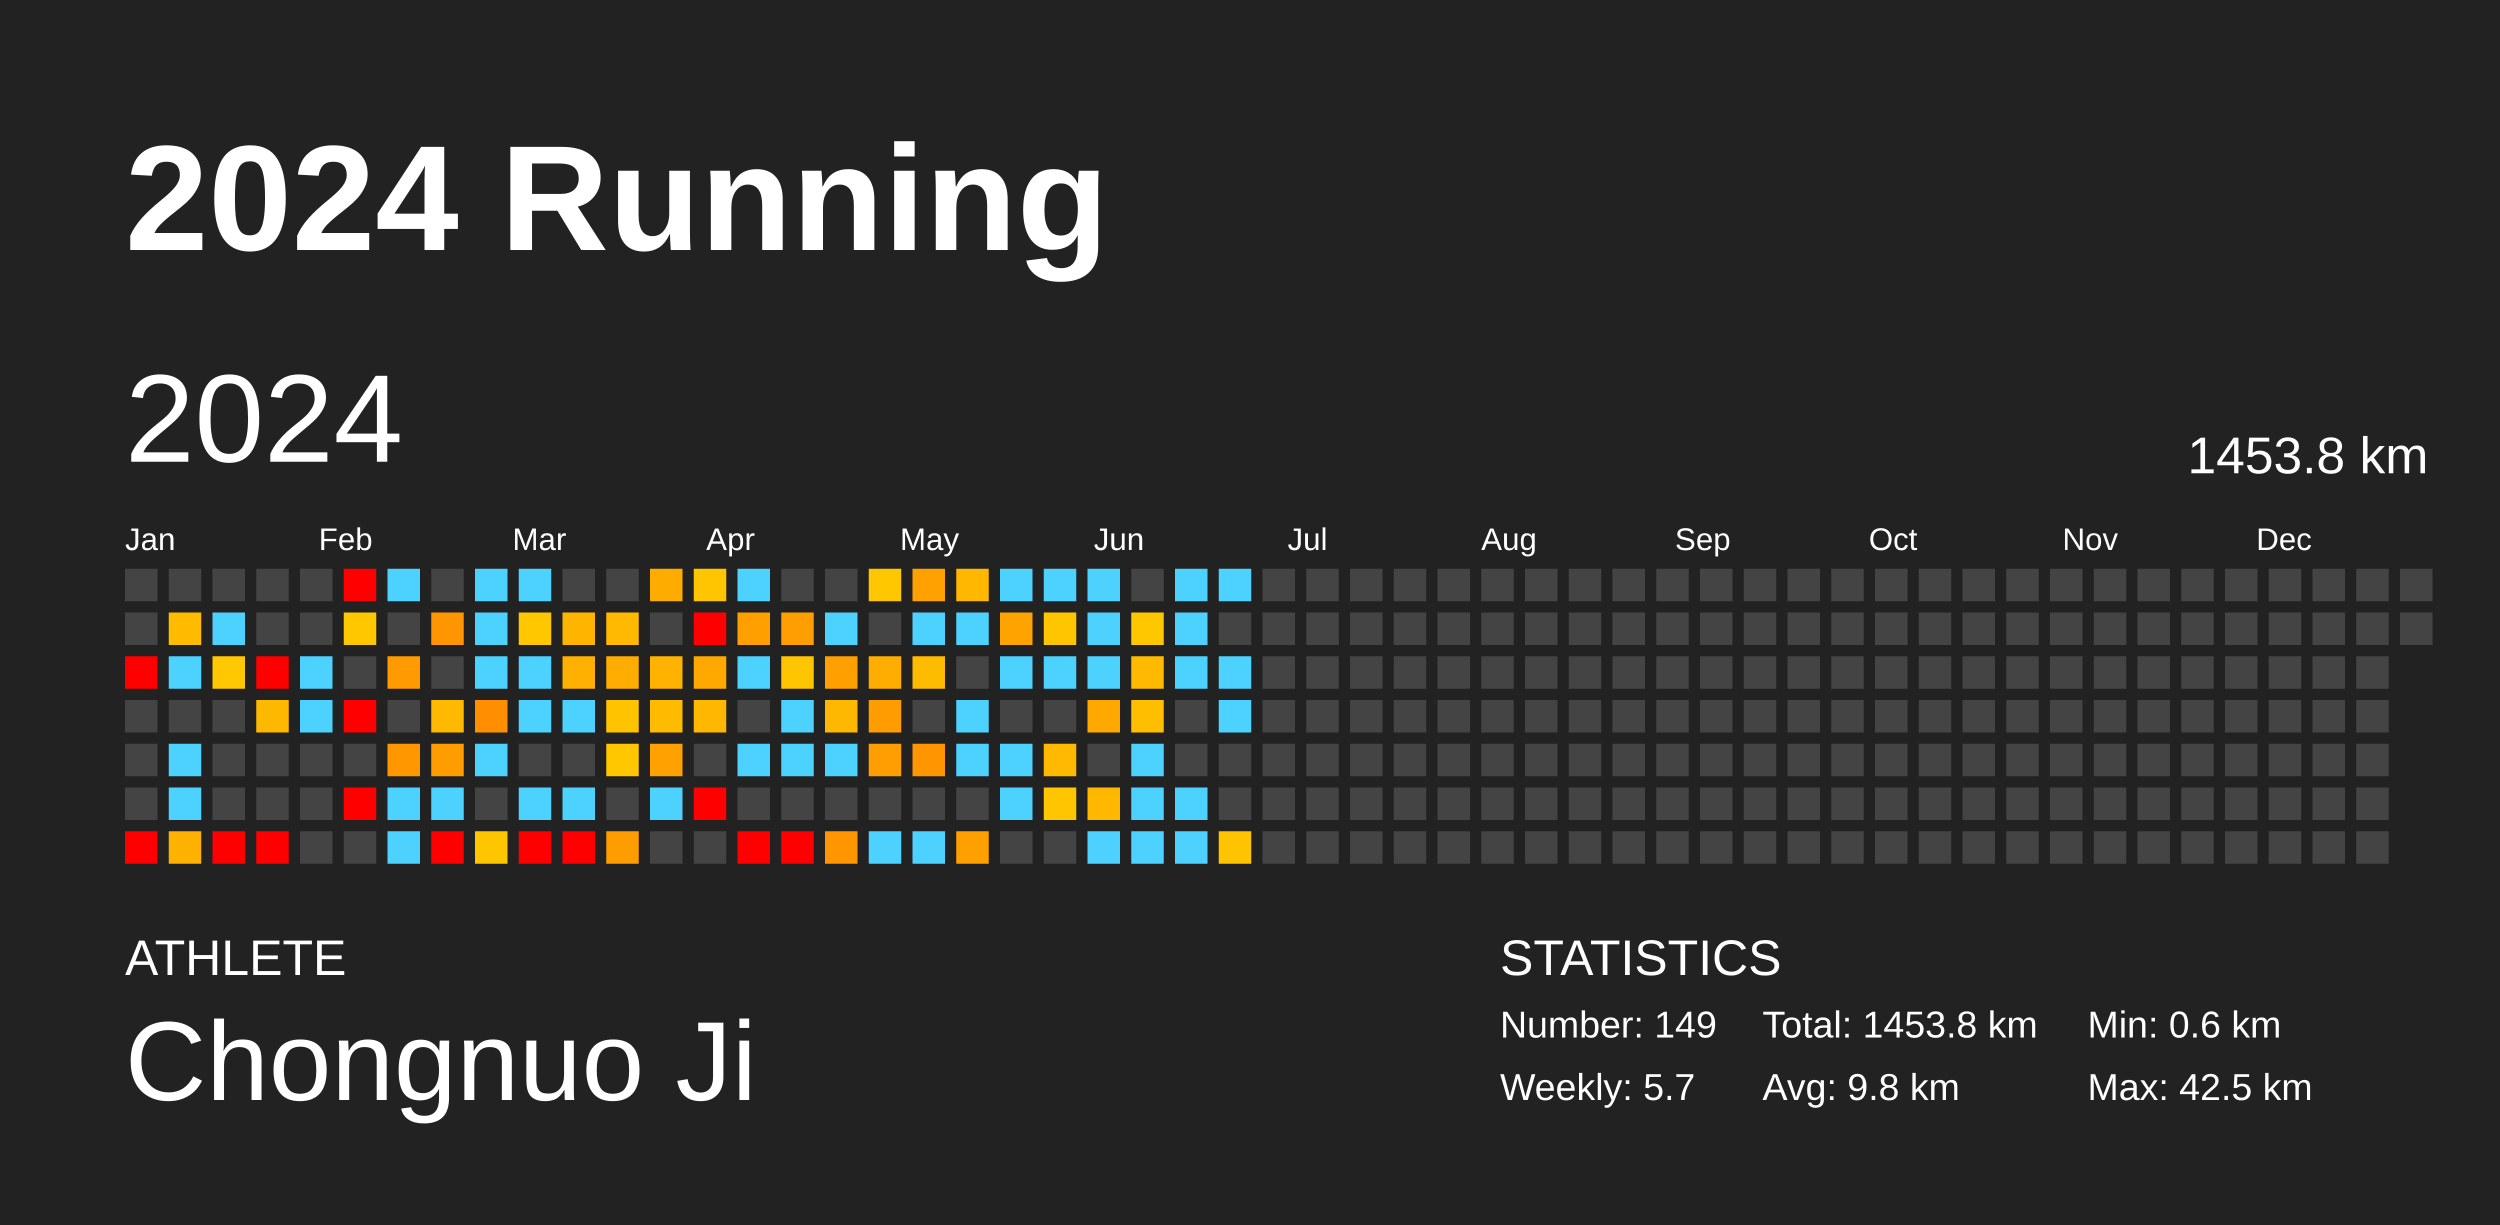
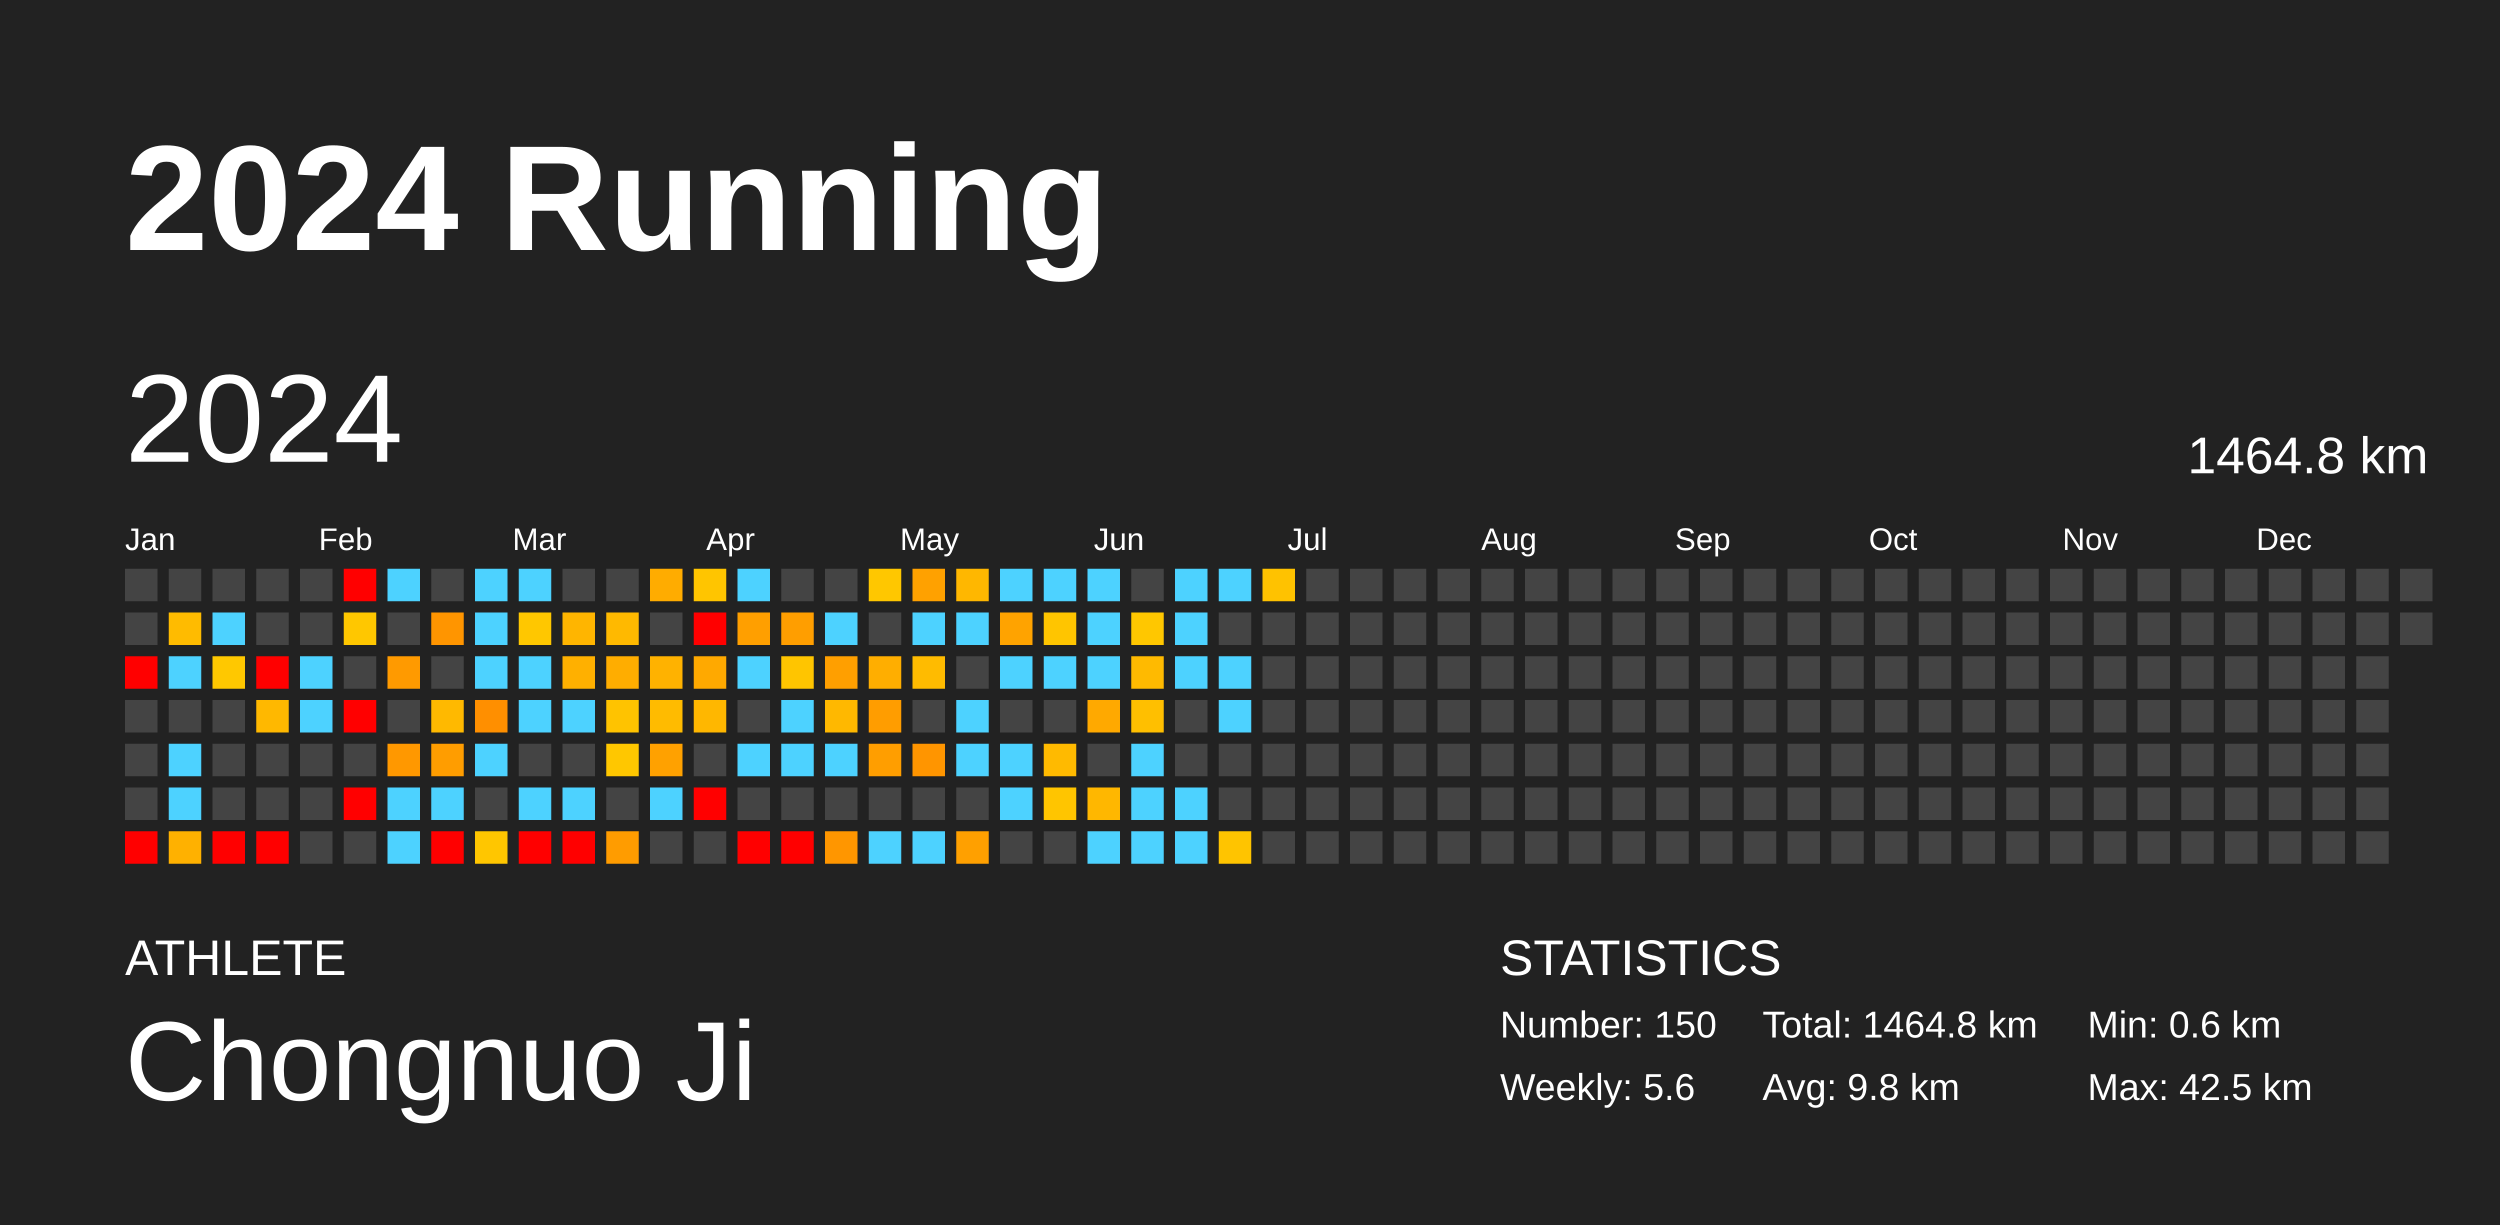
<svg xmlns="http://www.w3.org/2000/svg" baseProfile="full" height="98mm" version="1.1" viewBox="0,0,200,98" width="200mm">
  <defs />
  <rect fill="#222222" height="98" width="200" x="0" y="0" />
  <text fill="#FFFFFF" style="font-size:12px; font-family:Arial; font-weight:bold;" x="10" y="20">2024 Running</text>
  <text fill="#FFFFFF" style="font-size:4px; font-family:Arial" x="10" y="78">ATHLETE</text>
  <text fill="#FFFFFF" style="font-size:9px; font-family:Arial" x="10" y="88">Chongnuo Ji</text>
  <text fill="#FFFFFF" style="font-size:4px; font-family:Arial" x="120" y="78">STATISTICS</text>
-   <text fill="#FFFFFF" style="font-size:3px; font-family:Arial" x="120" y="83">Number: 149</text>
-   <text fill="#FFFFFF" style="font-size:3px; font-family:Arial" x="120" y="88">Weekly: 5.7</text>
-   <text fill="#FFFFFF" style="font-size:3px; font-family:Arial" x="141" y="83">Total: 1453.8 km</text>
+   <text fill="#FFFFFF" style="font-size:3px; font-family:Arial" x="120" y="83">Number: 150</text>
+   <text fill="#FFFFFF" style="font-size:3px; font-family:Arial" x="120" y="88">Weekly: 5.6</text>
+   <text fill="#FFFFFF" style="font-size:3px; font-family:Arial" x="141" y="83">Total: 1464.8 km</text>
  <text fill="#FFFFFF" style="font-size:3px; font-family:Arial" x="141" y="88">Avg: 9.8 km</text>
  <text fill="#FFFFFF" style="font-size:3px; font-family:Arial" x="167" y="83">Min: 0.6 km</text>
  <text fill="#FFFFFF" style="font-size:3px; font-family:Arial" x="167" y="88">Max: 42.5 km</text>
  <text dominant-baseline="hanging" fill="#FFFFFF" style="font-size:10.0px; font-family:Arial;" x="10" y="30">2024</text>
-   <text dominant-baseline="hanging" fill="#FFFFFF" style="font-size:4.125px; font-family:Arial;" x="175" y="35">1453.8 km</text>
+   <text dominant-baseline="hanging" fill="#FFFFFF" style="font-size:4.125px; font-family:Arial;" x="175" y="35">1464.8 km</text>
  <text fill="#FFFFFF" style="font-size:2.5px; font-family:Arial" x="10.0" y="44">Jan</text>
  <text fill="#FFFFFF" style="font-size:2.5px; font-family:Arial" x="25.5" y="44">Feb</text>
  <text fill="#FFFFFF" style="font-size:2.5px; font-family:Arial" x="41.0" y="44">Mar</text>
  <text fill="#FFFFFF" style="font-size:2.5px; font-family:Arial" x="56.5" y="44">Apr</text>
  <text fill="#FFFFFF" style="font-size:2.5px; font-family:Arial" x="72.0" y="44">May</text>
  <text fill="#FFFFFF" style="font-size:2.5px; font-family:Arial" x="87.5" y="44">Jun</text>
  <text fill="#FFFFFF" style="font-size:2.5px; font-family:Arial" x="103.0" y="44">Jul</text>
  <text fill="#FFFFFF" style="font-size:2.5px; font-family:Arial" x="118.5" y="44">Aug</text>
  <text fill="#FFFFFF" style="font-size:2.5px; font-family:Arial" x="134.0" y="44">Sep</text>
  <text fill="#FFFFFF" style="font-size:2.5px; font-family:Arial" x="149.5" y="44">Oct</text>
  <text fill="#FFFFFF" style="font-size:2.5px; font-family:Arial" x="165.0" y="44">Nov</text>
  <text fill="#FFFFFF" style="font-size:2.5px; font-family:Arial" x="180.5" y="44">Dec</text>
  <rect fill="#444444" height="2.6" width="2.6" x="10.0" y="45.5" />
  <rect fill="#444444" height="2.6" width="2.6" x="10.0" y="49.0" />
  <rect fill="red" height="2.6" width="2.6" x="10.0" y="52.5" />
  <rect fill="#444444" height="2.6" width="2.6" x="10.0" y="56.0" />
  <rect fill="#444444" height="2.6" width="2.6" x="10.0" y="59.5" />
  <rect fill="#444444" height="2.6" width="2.6" x="10.0" y="63.0" />
  <rect fill="red" height="2.6" width="2.6" x="10.0" y="66.5" />
  <rect fill="#444444" height="2.6" width="2.6" x="13.5" y="45.5" />
  <rect fill="#ffbb00" height="2.6" width="2.6" x="13.5" y="49.0" />
  <rect fill="#4dd2ff" height="2.6" width="2.6" x="13.5" y="52.5" />
  <rect fill="#444444" height="2.6" width="2.6" x="13.5" y="56.0" />
  <rect fill="#4dd2ff" height="2.6" width="2.6" x="13.5" y="59.5" />
  <rect fill="#4dd2ff" height="2.6" width="2.6" x="13.5" y="63.0" />
  <rect fill="#ffb100" height="2.6" width="2.6" x="13.5" y="66.5" />
  <rect fill="#444444" height="2.6" width="2.6" x="17.0" y="45.5" />
  <rect fill="#4dd2ff" height="2.6" width="2.6" x="17.0" y="49.0" />
  <rect fill="#ffc800" height="2.6" width="2.6" x="17.0" y="52.5" />
  <rect fill="#444444" height="2.6" width="2.6" x="17.0" y="56.0" />
  <rect fill="#444444" height="2.6" width="2.6" x="17.0" y="59.5" />
  <rect fill="#444444" height="2.6" width="2.6" x="17.0" y="63.0" />
  <rect fill="red" height="2.6" width="2.6" x="17.0" y="66.5" />
  <rect fill="#444444" height="2.6" width="2.6" x="20.5" y="45.5" />
  <rect fill="#444444" height="2.6" width="2.6" x="20.5" y="49.0" />
  <rect fill="red" height="2.6" width="2.6" x="20.5" y="52.5" />
  <rect fill="#ffb800" height="2.6" width="2.6" x="20.5" y="56.0" />
  <rect fill="#444444" height="2.6" width="2.6" x="20.5" y="59.5" />
  <rect fill="#444444" height="2.6" width="2.6" x="20.5" y="63.0" />
  <rect fill="red" height="2.6" width="2.6" x="20.5" y="66.5" />
  <rect fill="#444444" height="2.6" width="2.6" x="24.0" y="45.5" />
  <rect fill="#444444" height="2.6" width="2.6" x="24.0" y="49.0" />
  <rect fill="#4dd2ff" height="2.6" width="2.6" x="24.0" y="52.5" />
  <rect fill="#4dd2ff" height="2.6" width="2.6" x="24.0" y="56.0" />
  <rect fill="#444444" height="2.6" width="2.6" x="24.0" y="59.5" />
  <rect fill="#444444" height="2.6" width="2.6" x="24.0" y="63.0" />
  <rect fill="#444444" height="2.6" width="2.6" x="24.0" y="66.5" />
  <rect fill="red" height="2.6" width="2.6" x="27.5" y="45.5" />
  <rect fill="#ffc700" height="2.6" width="2.6" x="27.5" y="49.0" />
  <rect fill="#444444" height="2.6" width="2.6" x="27.5" y="52.5" />
  <rect fill="red" height="2.6" width="2.6" x="27.5" y="56.0" />
  <rect fill="#444444" height="2.6" width="2.6" x="27.5" y="59.5" />
  <rect fill="red" height="2.6" width="2.6" x="27.5" y="63.0" />
  <rect fill="#444444" height="2.6" width="2.6" x="27.5" y="66.5" />
  <rect fill="#4dd2ff" height="2.6" width="2.6" x="31.0" y="45.5" />
  <rect fill="#444444" height="2.6" width="2.6" x="31.0" y="49.0" />
  <rect fill="#ff9a00" height="2.6" width="2.6" x="31.0" y="52.5" />
  <rect fill="#444444" height="2.6" width="2.6" x="31.0" y="56.0" />
  <rect fill="#ff9800" height="2.6" width="2.6" x="31.0" y="59.5" />
  <rect fill="#4dd2ff" height="2.6" width="2.6" x="31.0" y="63.0" />
  <rect fill="#4dd2ff" height="2.6" width="2.6" x="31.0" y="66.5" />
  <rect fill="#444444" height="2.6" width="2.6" x="34.5" y="45.5" />
  <rect fill="#ff9500" height="2.6" width="2.6" x="34.5" y="49.0" />
  <rect fill="#444444" height="2.6" width="2.6" x="34.5" y="52.5" />
  <rect fill="#ffb900" height="2.6" width="2.6" x="34.5" y="56.0" />
  <rect fill="#ff9d00" height="2.6" width="2.6" x="34.5" y="59.5" />
  <rect fill="#4dd2ff" height="2.6" width="2.6" x="34.5" y="63.0" />
  <rect fill="red" height="2.6" width="2.6" x="34.5" y="66.5" />
  <rect fill="#4dd2ff" height="2.6" width="2.6" x="38.0" y="45.5" />
  <rect fill="#4dd2ff" height="2.6" width="2.6" x="38.0" y="49.0" />
  <rect fill="#4dd2ff" height="2.6" width="2.6" x="38.0" y="52.5" />
  <rect fill="#ff8f00" height="2.6" width="2.6" x="38.0" y="56.0" />
  <rect fill="#4dd2ff" height="2.6" width="2.6" x="38.0" y="59.5" />
  <rect fill="#444444" height="2.6" width="2.6" x="38.0" y="63.0" />
  <rect fill="#ffc600" height="2.6" width="2.6" x="38.0" y="66.5" />
  <rect fill="#4dd2ff" height="2.6" width="2.6" x="41.5" y="45.5" />
  <rect fill="#ffc700" height="2.6" width="2.6" x="41.5" y="49.0" />
  <rect fill="#4dd2ff" height="2.6" width="2.6" x="41.5" y="52.5" />
  <rect fill="#4dd2ff" height="2.6" width="2.6" x="41.5" y="56.0" />
  <rect fill="#444444" height="2.6" width="2.6" x="41.5" y="59.5" />
  <rect fill="#4dd2ff" height="2.6" width="2.6" x="41.5" y="63.0" />
  <rect fill="red" height="2.6" width="2.6" x="41.5" y="66.5" />
  <rect fill="#444444" height="2.6" width="2.6" x="45.0" y="45.5" />
  <rect fill="#ffb500" height="2.6" width="2.6" x="45.0" y="49.0" />
  <rect fill="#ffb000" height="2.6" width="2.6" x="45.0" y="52.5" />
  <rect fill="#4dd2ff" height="2.6" width="2.6" x="45.0" y="56.0" />
  <rect fill="#444444" height="2.6" width="2.6" x="45.0" y="59.5" />
  <rect fill="#4dd2ff" height="2.6" width="2.6" x="45.0" y="63.0" />
  <rect fill="red" height="2.6" width="2.6" x="45.0" y="66.5" />
  <rect fill="#444444" height="2.6" width="2.6" x="48.5" y="45.5" />
  <rect fill="#ffb900" height="2.6" width="2.6" x="48.5" y="49.0" />
  <rect fill="#ffad00" height="2.6" width="2.6" x="48.5" y="52.5" />
  <rect fill="#ffc300" height="2.6" width="2.6" x="48.5" y="56.0" />
  <rect fill="#ffc700" height="2.6" width="2.6" x="48.5" y="59.5" />
  <rect fill="#444444" height="2.6" width="2.6" x="48.5" y="63.0" />
  <rect fill="#ff9c00" height="2.6" width="2.6" x="48.5" y="66.5" />
  <rect fill="#ffac00" height="2.6" width="2.6" x="52.0" y="45.5" />
  <rect fill="#444444" height="2.6" width="2.6" x="52.0" y="49.0" />
  <rect fill="#ffb200" height="2.6" width="2.6" x="52.0" y="52.5" />
  <rect fill="#ffbb00" height="2.6" width="2.6" x="52.0" y="56.0" />
  <rect fill="#ffa100" height="2.6" width="2.6" x="52.0" y="59.5" />
  <rect fill="#4dd2ff" height="2.6" width="2.6" x="52.0" y="63.0" />
  <rect fill="#444444" height="2.6" width="2.6" x="52.0" y="66.5" />
  <rect fill="#ffc500" height="2.6" width="2.6" x="55.5" y="45.5" />
  <rect fill="red" height="2.6" width="2.6" x="55.5" y="49.0" />
  <rect fill="#ffa900" height="2.6" width="2.6" x="55.5" y="52.5" />
  <rect fill="#ffb700" height="2.6" width="2.6" x="55.5" y="56.0" />
  <rect fill="#444444" height="2.6" width="2.6" x="55.5" y="59.5" />
  <rect fill="red" height="2.6" width="2.6" x="55.5" y="63.0" />
  <rect fill="#444444" height="2.6" width="2.6" x="55.5" y="66.5" />
  <rect fill="#4dd2ff" height="2.6" width="2.6" x="59.0" y="45.5" />
  <rect fill="#ff9f00" height="2.6" width="2.6" x="59.0" y="49.0" />
  <rect fill="#4dd2ff" height="2.6" width="2.6" x="59.0" y="52.5" />
  <rect fill="#444444" height="2.6" width="2.6" x="59.0" y="56.0" />
  <rect fill="#4dd2ff" height="2.6" width="2.6" x="59.0" y="59.5" />
  <rect fill="#444444" height="2.6" width="2.6" x="59.0" y="63.0" />
  <rect fill="red" height="2.6" width="2.6" x="59.0" y="66.5" />
  <rect fill="#444444" height="2.6" width="2.6" x="62.5" y="45.5" />
  <rect fill="#ff9e00" height="2.6" width="2.6" x="62.5" y="49.0" />
  <rect fill="#ffc500" height="2.6" width="2.6" x="62.5" y="52.5" />
  <rect fill="#4dd2ff" height="2.6" width="2.6" x="62.5" y="56.0" />
  <rect fill="#4dd2ff" height="2.6" width="2.6" x="62.5" y="59.5" />
  <rect fill="#444444" height="2.6" width="2.6" x="62.5" y="63.0" />
  <rect fill="red" height="2.6" width="2.6" x="62.5" y="66.5" />
  <rect fill="#444444" height="2.6" width="2.6" x="66.0" y="45.5" />
  <rect fill="#4dd2ff" height="2.6" width="2.6" x="66.0" y="49.0" />
  <rect fill="#ff9f00" height="2.6" width="2.6" x="66.0" y="52.5" />
  <rect fill="#ffb800" height="2.6" width="2.6" x="66.0" y="56.0" />
  <rect fill="#4dd2ff" height="2.6" width="2.6" x="66.0" y="59.5" />
  <rect fill="#444444" height="2.6" width="2.6" x="66.0" y="63.0" />
  <rect fill="#ff9600" height="2.6" width="2.6" x="66.0" y="66.5" />
  <rect fill="#ffc700" height="2.6" width="2.6" x="69.5" y="45.5" />
  <rect fill="#444444" height="2.6" width="2.6" x="69.5" y="49.0" />
  <rect fill="#ffae00" height="2.6" width="2.6" x="69.5" y="52.5" />
  <rect fill="#ff9d00" height="2.6" width="2.6" x="69.5" y="56.0" />
  <rect fill="#ff9e00" height="2.6" width="2.6" x="69.5" y="59.5" />
  <rect fill="#444444" height="2.6" width="2.6" x="69.5" y="63.0" />
  <rect fill="#4dd2ff" height="2.6" width="2.6" x="69.5" y="66.5" />
  <rect fill="#ffa100" height="2.6" width="2.6" x="73.0" y="45.5" />
  <rect fill="#4dd2ff" height="2.6" width="2.6" x="73.0" y="49.0" />
  <rect fill="#ffbb00" height="2.6" width="2.6" x="73.0" y="52.5" />
  <rect fill="#444444" height="2.6" width="2.6" x="73.0" y="56.0" />
  <rect fill="#ff9500" height="2.6" width="2.6" x="73.0" y="59.5" />
  <rect fill="#444444" height="2.6" width="2.6" x="73.0" y="63.0" />
  <rect fill="#4dd2ff" height="2.6" width="2.6" x="73.0" y="66.5" />
  <rect fill="#ffb700" height="2.6" width="2.6" x="76.5" y="45.5" />
  <rect fill="#4dd2ff" height="2.6" width="2.6" x="76.5" y="49.0" />
  <rect fill="#444444" height="2.6" width="2.6" x="76.5" y="52.5" />
  <rect fill="#4dd2ff" height="2.6" width="2.6" x="76.5" y="56.0" />
  <rect fill="#4dd2ff" height="2.6" width="2.6" x="76.5" y="59.5" />
  <rect fill="#444444" height="2.6" width="2.6" x="76.5" y="63.0" />
  <rect fill="#ffa000" height="2.6" width="2.6" x="76.5" y="66.5" />
  <rect fill="#4dd2ff" height="2.6" width="2.6" x="80.0" y="45.5" />
  <rect fill="#ffa300" height="2.6" width="2.6" x="80.0" y="49.0" />
  <rect fill="#4dd2ff" height="2.6" width="2.6" x="80.0" y="52.5" />
  <rect fill="#444444" height="2.6" width="2.6" x="80.0" y="56.0" />
  <rect fill="#4dd2ff" height="2.6" width="2.6" x="80.0" y="59.5" />
  <rect fill="#4dd2ff" height="2.6" width="2.6" x="80.0" y="63.0" />
  <rect fill="#444444" height="2.6" width="2.6" x="80.0" y="66.5" />
  <rect fill="#4dd2ff" height="2.6" width="2.6" x="83.5" y="45.5" />
  <rect fill="#ffc500" height="2.6" width="2.6" x="83.5" y="49.0" />
  <rect fill="#4dd2ff" height="2.6" width="2.6" x="83.5" y="52.5" />
  <rect fill="#444444" height="2.6" width="2.6" x="83.5" y="56.0" />
  <rect fill="#ffba00" height="2.6" width="2.6" x="83.5" y="59.5" />
  <rect fill="#ffc500" height="2.6" width="2.6" x="83.5" y="63.0" />
  <rect fill="#444444" height="2.6" width="2.6" x="83.5" y="66.5" />
  <rect fill="#4dd2ff" height="2.6" width="2.6" x="87.0" y="45.5" />
  <rect fill="#4dd2ff" height="2.6" width="2.6" x="87.0" y="49.0" />
  <rect fill="#4dd2ff" height="2.6" width="2.6" x="87.0" y="52.5" />
  <rect fill="#ffa900" height="2.6" width="2.6" x="87.0" y="56.0" />
  <rect fill="#444444" height="2.6" width="2.6" x="87.0" y="59.5" />
  <rect fill="#ffb700" height="2.6" width="2.6" x="87.0" y="63.0" />
  <rect fill="#4dd2ff" height="2.6" width="2.6" x="87.0" y="66.5" />
  <rect fill="#444444" height="2.6" width="2.6" x="90.5" y="45.5" />
  <rect fill="#ffc700" height="2.6" width="2.6" x="90.5" y="49.0" />
  <rect fill="#ffba00" height="2.6" width="2.6" x="90.5" y="52.5" />
  <rect fill="#ffbf00" height="2.6" width="2.6" x="90.5" y="56.0" />
  <rect fill="#4dd2ff" height="2.6" width="2.6" x="90.5" y="59.5" />
  <rect fill="#4dd2ff" height="2.6" width="2.6" x="90.5" y="63.0" />
  <rect fill="#4dd2ff" height="2.6" width="2.6" x="90.5" y="66.5" />
  <rect fill="#4dd2ff" height="2.6" width="2.6" x="94.0" y="45.5" />
  <rect fill="#4dd2ff" height="2.6" width="2.6" x="94.0" y="49.0" />
  <rect fill="#4dd2ff" height="2.6" width="2.6" x="94.0" y="52.5" />
  <rect fill="#444444" height="2.6" width="2.6" x="94.0" y="56.0" />
  <rect fill="#444444" height="2.6" width="2.6" x="94.0" y="59.5" />
  <rect fill="#4dd2ff" height="2.6" width="2.6" x="94.0" y="63.0" />
  <rect fill="#4dd2ff" height="2.6" width="2.6" x="94.0" y="66.5" />
  <rect fill="#4dd2ff" height="2.6" width="2.6" x="97.5" y="45.5" />
  <rect fill="#444444" height="2.6" width="2.6" x="97.5" y="49.0" />
  <rect fill="#4dd2ff" height="2.6" width="2.6" x="97.5" y="52.5" />
  <rect fill="#4dd2ff" height="2.6" width="2.6" x="97.5" y="56.0" />
  <rect fill="#444444" height="2.6" width="2.6" x="97.5" y="59.5" />
  <rect fill="#444444" height="2.6" width="2.6" x="97.5" y="63.0" />
  <rect fill="#ffc400" height="2.6" width="2.6" x="97.5" y="66.5" />
-   <rect fill="#444444" height="2.6" width="2.6" x="101.0" y="45.5" />
+   <rect fill="#ffc200" height="2.6" width="2.6" x="101.0" y="45.5" />
  <rect fill="#444444" height="2.6" width="2.6" x="101.0" y="49.0" />
  <rect fill="#444444" height="2.6" width="2.6" x="101.0" y="52.5" />
  <rect fill="#444444" height="2.6" width="2.6" x="101.0" y="56.0" />
  <rect fill="#444444" height="2.6" width="2.6" x="101.0" y="59.5" />
  <rect fill="#444444" height="2.6" width="2.6" x="101.0" y="63.0" />
  <rect fill="#444444" height="2.6" width="2.6" x="101.0" y="66.5" />
  <rect fill="#444444" height="2.6" width="2.6" x="104.5" y="45.5" />
  <rect fill="#444444" height="2.6" width="2.6" x="104.5" y="49.0" />
  <rect fill="#444444" height="2.6" width="2.6" x="104.5" y="52.5" />
  <rect fill="#444444" height="2.6" width="2.6" x="104.5" y="56.0" />
  <rect fill="#444444" height="2.6" width="2.6" x="104.5" y="59.5" />
  <rect fill="#444444" height="2.6" width="2.6" x="104.5" y="63.0" />
  <rect fill="#444444" height="2.6" width="2.6" x="104.5" y="66.5" />
  <rect fill="#444444" height="2.6" width="2.6" x="108.0" y="45.5" />
  <rect fill="#444444" height="2.6" width="2.6" x="108.0" y="49.0" />
  <rect fill="#444444" height="2.6" width="2.6" x="108.0" y="52.5" />
  <rect fill="#444444" height="2.6" width="2.6" x="108.0" y="56.0" />
  <rect fill="#444444" height="2.6" width="2.6" x="108.0" y="59.5" />
  <rect fill="#444444" height="2.6" width="2.6" x="108.0" y="63.0" />
  <rect fill="#444444" height="2.6" width="2.6" x="108.0" y="66.5" />
  <rect fill="#444444" height="2.6" width="2.6" x="111.5" y="45.5" />
  <rect fill="#444444" height="2.6" width="2.6" x="111.5" y="49.0" />
  <rect fill="#444444" height="2.6" width="2.6" x="111.5" y="52.5" />
  <rect fill="#444444" height="2.6" width="2.6" x="111.5" y="56.0" />
  <rect fill="#444444" height="2.6" width="2.6" x="111.5" y="59.5" />
  <rect fill="#444444" height="2.6" width="2.6" x="111.5" y="63.0" />
  <rect fill="#444444" height="2.6" width="2.6" x="111.5" y="66.5" />
  <rect fill="#444444" height="2.6" width="2.6" x="115.0" y="45.5" />
  <rect fill="#444444" height="2.6" width="2.6" x="115.0" y="49.0" />
  <rect fill="#444444" height="2.6" width="2.6" x="115.0" y="52.5" />
  <rect fill="#444444" height="2.6" width="2.6" x="115.0" y="56.0" />
  <rect fill="#444444" height="2.6" width="2.6" x="115.0" y="59.5" />
  <rect fill="#444444" height="2.6" width="2.6" x="115.0" y="63.0" />
  <rect fill="#444444" height="2.6" width="2.6" x="115.0" y="66.5" />
  <rect fill="#444444" height="2.6" width="2.6" x="118.5" y="45.5" />
  <rect fill="#444444" height="2.6" width="2.6" x="118.5" y="49.0" />
  <rect fill="#444444" height="2.6" width="2.6" x="118.5" y="52.5" />
  <rect fill="#444444" height="2.6" width="2.6" x="118.5" y="56.0" />
  <rect fill="#444444" height="2.6" width="2.6" x="118.5" y="59.5" />
  <rect fill="#444444" height="2.6" width="2.6" x="118.5" y="63.0" />
  <rect fill="#444444" height="2.6" width="2.6" x="118.5" y="66.5" />
  <rect fill="#444444" height="2.6" width="2.6" x="122.0" y="45.5" />
  <rect fill="#444444" height="2.6" width="2.6" x="122.0" y="49.0" />
  <rect fill="#444444" height="2.6" width="2.6" x="122.0" y="52.5" />
  <rect fill="#444444" height="2.6" width="2.6" x="122.0" y="56.0" />
  <rect fill="#444444" height="2.6" width="2.6" x="122.0" y="59.5" />
  <rect fill="#444444" height="2.6" width="2.6" x="122.0" y="63.0" />
  <rect fill="#444444" height="2.6" width="2.6" x="122.0" y="66.5" />
  <rect fill="#444444" height="2.6" width="2.6" x="125.5" y="45.5" />
  <rect fill="#444444" height="2.6" width="2.6" x="125.5" y="49.0" />
  <rect fill="#444444" height="2.6" width="2.6" x="125.5" y="52.5" />
  <rect fill="#444444" height="2.6" width="2.6" x="125.5" y="56.0" />
  <rect fill="#444444" height="2.6" width="2.6" x="125.5" y="59.5" />
  <rect fill="#444444" height="2.6" width="2.6" x="125.5" y="63.0" />
  <rect fill="#444444" height="2.6" width="2.6" x="125.5" y="66.5" />
  <rect fill="#444444" height="2.6" width="2.6" x="129.0" y="45.5" />
  <rect fill="#444444" height="2.6" width="2.6" x="129.0" y="49.0" />
  <rect fill="#444444" height="2.6" width="2.6" x="129.0" y="52.5" />
  <rect fill="#444444" height="2.6" width="2.6" x="129.0" y="56.0" />
  <rect fill="#444444" height="2.6" width="2.6" x="129.0" y="59.5" />
  <rect fill="#444444" height="2.6" width="2.6" x="129.0" y="63.0" />
  <rect fill="#444444" height="2.6" width="2.6" x="129.0" y="66.5" />
  <rect fill="#444444" height="2.6" width="2.6" x="132.5" y="45.5" />
  <rect fill="#444444" height="2.6" width="2.6" x="132.5" y="49.0" />
  <rect fill="#444444" height="2.6" width="2.6" x="132.5" y="52.5" />
  <rect fill="#444444" height="2.6" width="2.6" x="132.5" y="56.0" />
  <rect fill="#444444" height="2.6" width="2.6" x="132.5" y="59.5" />
  <rect fill="#444444" height="2.6" width="2.6" x="132.5" y="63.0" />
  <rect fill="#444444" height="2.6" width="2.6" x="132.5" y="66.5" />
  <rect fill="#444444" height="2.6" width="2.6" x="136.0" y="45.5" />
  <rect fill="#444444" height="2.6" width="2.6" x="136.0" y="49.0" />
  <rect fill="#444444" height="2.6" width="2.6" x="136.0" y="52.5" />
  <rect fill="#444444" height="2.6" width="2.6" x="136.0" y="56.0" />
  <rect fill="#444444" height="2.6" width="2.6" x="136.0" y="59.5" />
  <rect fill="#444444" height="2.6" width="2.6" x="136.0" y="63.0" />
  <rect fill="#444444" height="2.6" width="2.6" x="136.0" y="66.5" />
  <rect fill="#444444" height="2.6" width="2.6" x="139.5" y="45.5" />
  <rect fill="#444444" height="2.6" width="2.6" x="139.5" y="49.0" />
  <rect fill="#444444" height="2.6" width="2.6" x="139.5" y="52.5" />
  <rect fill="#444444" height="2.6" width="2.6" x="139.5" y="56.0" />
  <rect fill="#444444" height="2.6" width="2.6" x="139.5" y="59.5" />
  <rect fill="#444444" height="2.6" width="2.6" x="139.5" y="63.0" />
  <rect fill="#444444" height="2.6" width="2.6" x="139.5" y="66.5" />
  <rect fill="#444444" height="2.6" width="2.6" x="143.0" y="45.5" />
  <rect fill="#444444" height="2.6" width="2.6" x="143.0" y="49.0" />
  <rect fill="#444444" height="2.6" width="2.6" x="143.0" y="52.5" />
  <rect fill="#444444" height="2.6" width="2.6" x="143.0" y="56.0" />
  <rect fill="#444444" height="2.6" width="2.6" x="143.0" y="59.5" />
  <rect fill="#444444" height="2.6" width="2.6" x="143.0" y="63.0" />
  <rect fill="#444444" height="2.6" width="2.6" x="143.0" y="66.5" />
  <rect fill="#444444" height="2.6" width="2.6" x="146.5" y="45.5" />
  <rect fill="#444444" height="2.6" width="2.6" x="146.5" y="49.0" />
  <rect fill="#444444" height="2.6" width="2.6" x="146.5" y="52.5" />
  <rect fill="#444444" height="2.6" width="2.6" x="146.5" y="56.0" />
  <rect fill="#444444" height="2.6" width="2.6" x="146.5" y="59.5" />
  <rect fill="#444444" height="2.6" width="2.6" x="146.5" y="63.0" />
  <rect fill="#444444" height="2.6" width="2.6" x="146.5" y="66.5" />
  <rect fill="#444444" height="2.6" width="2.6" x="150.0" y="45.5" />
  <rect fill="#444444" height="2.6" width="2.6" x="150.0" y="49.0" />
  <rect fill="#444444" height="2.6" width="2.6" x="150.0" y="52.5" />
  <rect fill="#444444" height="2.6" width="2.6" x="150.0" y="56.0" />
  <rect fill="#444444" height="2.6" width="2.6" x="150.0" y="59.5" />
  <rect fill="#444444" height="2.6" width="2.6" x="150.0" y="63.0" />
  <rect fill="#444444" height="2.6" width="2.6" x="150.0" y="66.5" />
  <rect fill="#444444" height="2.6" width="2.6" x="153.5" y="45.5" />
  <rect fill="#444444" height="2.6" width="2.6" x="153.5" y="49.0" />
  <rect fill="#444444" height="2.6" width="2.6" x="153.5" y="52.5" />
  <rect fill="#444444" height="2.6" width="2.6" x="153.5" y="56.0" />
  <rect fill="#444444" height="2.6" width="2.6" x="153.5" y="59.5" />
  <rect fill="#444444" height="2.6" width="2.6" x="153.5" y="63.0" />
  <rect fill="#444444" height="2.6" width="2.6" x="153.5" y="66.5" />
  <rect fill="#444444" height="2.6" width="2.6" x="157.0" y="45.5" />
  <rect fill="#444444" height="2.6" width="2.6" x="157.0" y="49.0" />
  <rect fill="#444444" height="2.6" width="2.6" x="157.0" y="52.5" />
  <rect fill="#444444" height="2.6" width="2.6" x="157.0" y="56.0" />
  <rect fill="#444444" height="2.6" width="2.6" x="157.0" y="59.5" />
  <rect fill="#444444" height="2.6" width="2.6" x="157.0" y="63.0" />
  <rect fill="#444444" height="2.6" width="2.6" x="157.0" y="66.5" />
  <rect fill="#444444" height="2.6" width="2.6" x="160.5" y="45.5" />
  <rect fill="#444444" height="2.6" width="2.6" x="160.5" y="49.0" />
  <rect fill="#444444" height="2.6" width="2.6" x="160.5" y="52.5" />
  <rect fill="#444444" height="2.6" width="2.6" x="160.5" y="56.0" />
  <rect fill="#444444" height="2.6" width="2.6" x="160.5" y="59.5" />
  <rect fill="#444444" height="2.6" width="2.6" x="160.5" y="63.0" />
  <rect fill="#444444" height="2.6" width="2.6" x="160.5" y="66.5" />
  <rect fill="#444444" height="2.6" width="2.6" x="164.0" y="45.5" />
  <rect fill="#444444" height="2.6" width="2.6" x="164.0" y="49.0" />
  <rect fill="#444444" height="2.6" width="2.6" x="164.0" y="52.5" />
  <rect fill="#444444" height="2.6" width="2.6" x="164.0" y="56.0" />
  <rect fill="#444444" height="2.6" width="2.6" x="164.0" y="59.5" />
  <rect fill="#444444" height="2.6" width="2.6" x="164.0" y="63.0" />
  <rect fill="#444444" height="2.6" width="2.6" x="164.0" y="66.5" />
  <rect fill="#444444" height="2.6" width="2.6" x="167.5" y="45.5" />
  <rect fill="#444444" height="2.6" width="2.6" x="167.5" y="49.0" />
  <rect fill="#444444" height="2.6" width="2.6" x="167.5" y="52.5" />
  <rect fill="#444444" height="2.6" width="2.6" x="167.5" y="56.0" />
  <rect fill="#444444" height="2.6" width="2.6" x="167.5" y="59.5" />
  <rect fill="#444444" height="2.6" width="2.6" x="167.5" y="63.0" />
  <rect fill="#444444" height="2.6" width="2.6" x="167.5" y="66.5" />
  <rect fill="#444444" height="2.6" width="2.6" x="171.0" y="45.5" />
  <rect fill="#444444" height="2.6" width="2.6" x="171.0" y="49.0" />
  <rect fill="#444444" height="2.6" width="2.6" x="171.0" y="52.5" />
  <rect fill="#444444" height="2.6" width="2.6" x="171.0" y="56.0" />
  <rect fill="#444444" height="2.6" width="2.6" x="171.0" y="59.5" />
  <rect fill="#444444" height="2.6" width="2.6" x="171.0" y="63.0" />
  <rect fill="#444444" height="2.6" width="2.6" x="171.0" y="66.5" />
  <rect fill="#444444" height="2.6" width="2.6" x="174.5" y="45.5" />
  <rect fill="#444444" height="2.6" width="2.6" x="174.5" y="49.0" />
  <rect fill="#444444" height="2.6" width="2.6" x="174.5" y="52.5" />
  <rect fill="#444444" height="2.6" width="2.6" x="174.5" y="56.0" />
  <rect fill="#444444" height="2.6" width="2.6" x="174.5" y="59.5" />
  <rect fill="#444444" height="2.6" width="2.6" x="174.5" y="63.0" />
  <rect fill="#444444" height="2.6" width="2.6" x="174.5" y="66.5" />
  <rect fill="#444444" height="2.6" width="2.6" x="178.0" y="45.5" />
  <rect fill="#444444" height="2.6" width="2.6" x="178.0" y="49.0" />
  <rect fill="#444444" height="2.6" width="2.6" x="178.0" y="52.5" />
  <rect fill="#444444" height="2.6" width="2.6" x="178.0" y="56.0" />
  <rect fill="#444444" height="2.6" width="2.6" x="178.0" y="59.5" />
  <rect fill="#444444" height="2.6" width="2.6" x="178.0" y="63.0" />
  <rect fill="#444444" height="2.6" width="2.6" x="178.0" y="66.5" />
  <rect fill="#444444" height="2.6" width="2.6" x="181.5" y="45.5" />
  <rect fill="#444444" height="2.6" width="2.6" x="181.5" y="49.0" />
  <rect fill="#444444" height="2.6" width="2.6" x="181.5" y="52.5" />
  <rect fill="#444444" height="2.6" width="2.6" x="181.5" y="56.0" />
  <rect fill="#444444" height="2.6" width="2.6" x="181.5" y="59.5" />
  <rect fill="#444444" height="2.6" width="2.6" x="181.5" y="63.0" />
  <rect fill="#444444" height="2.6" width="2.6" x="181.5" y="66.5" />
  <rect fill="#444444" height="2.6" width="2.6" x="185.0" y="45.5" />
  <rect fill="#444444" height="2.6" width="2.6" x="185.0" y="49.0" />
  <rect fill="#444444" height="2.6" width="2.6" x="185.0" y="52.5" />
  <rect fill="#444444" height="2.6" width="2.6" x="185.0" y="56.0" />
  <rect fill="#444444" height="2.6" width="2.6" x="185.0" y="59.5" />
  <rect fill="#444444" height="2.6" width="2.6" x="185.0" y="63.0" />
  <rect fill="#444444" height="2.6" width="2.6" x="185.0" y="66.5" />
  <rect fill="#444444" height="2.6" width="2.6" x="188.5" y="45.5" />
  <rect fill="#444444" height="2.6" width="2.6" x="188.5" y="49.0" />
  <rect fill="#444444" height="2.6" width="2.6" x="188.5" y="52.5" />
  <rect fill="#444444" height="2.6" width="2.6" x="188.5" y="56.0" />
  <rect fill="#444444" height="2.6" width="2.6" x="188.5" y="59.5" />
  <rect fill="#444444" height="2.6" width="2.6" x="188.5" y="63.0" />
  <rect fill="#444444" height="2.6" width="2.6" x="188.5" y="66.5" />
  <rect fill="#444444" height="2.6" width="2.6" x="192.0" y="45.5" />
  <rect fill="#444444" height="2.6" width="2.6" x="192.0" y="49.0" />
</svg>
